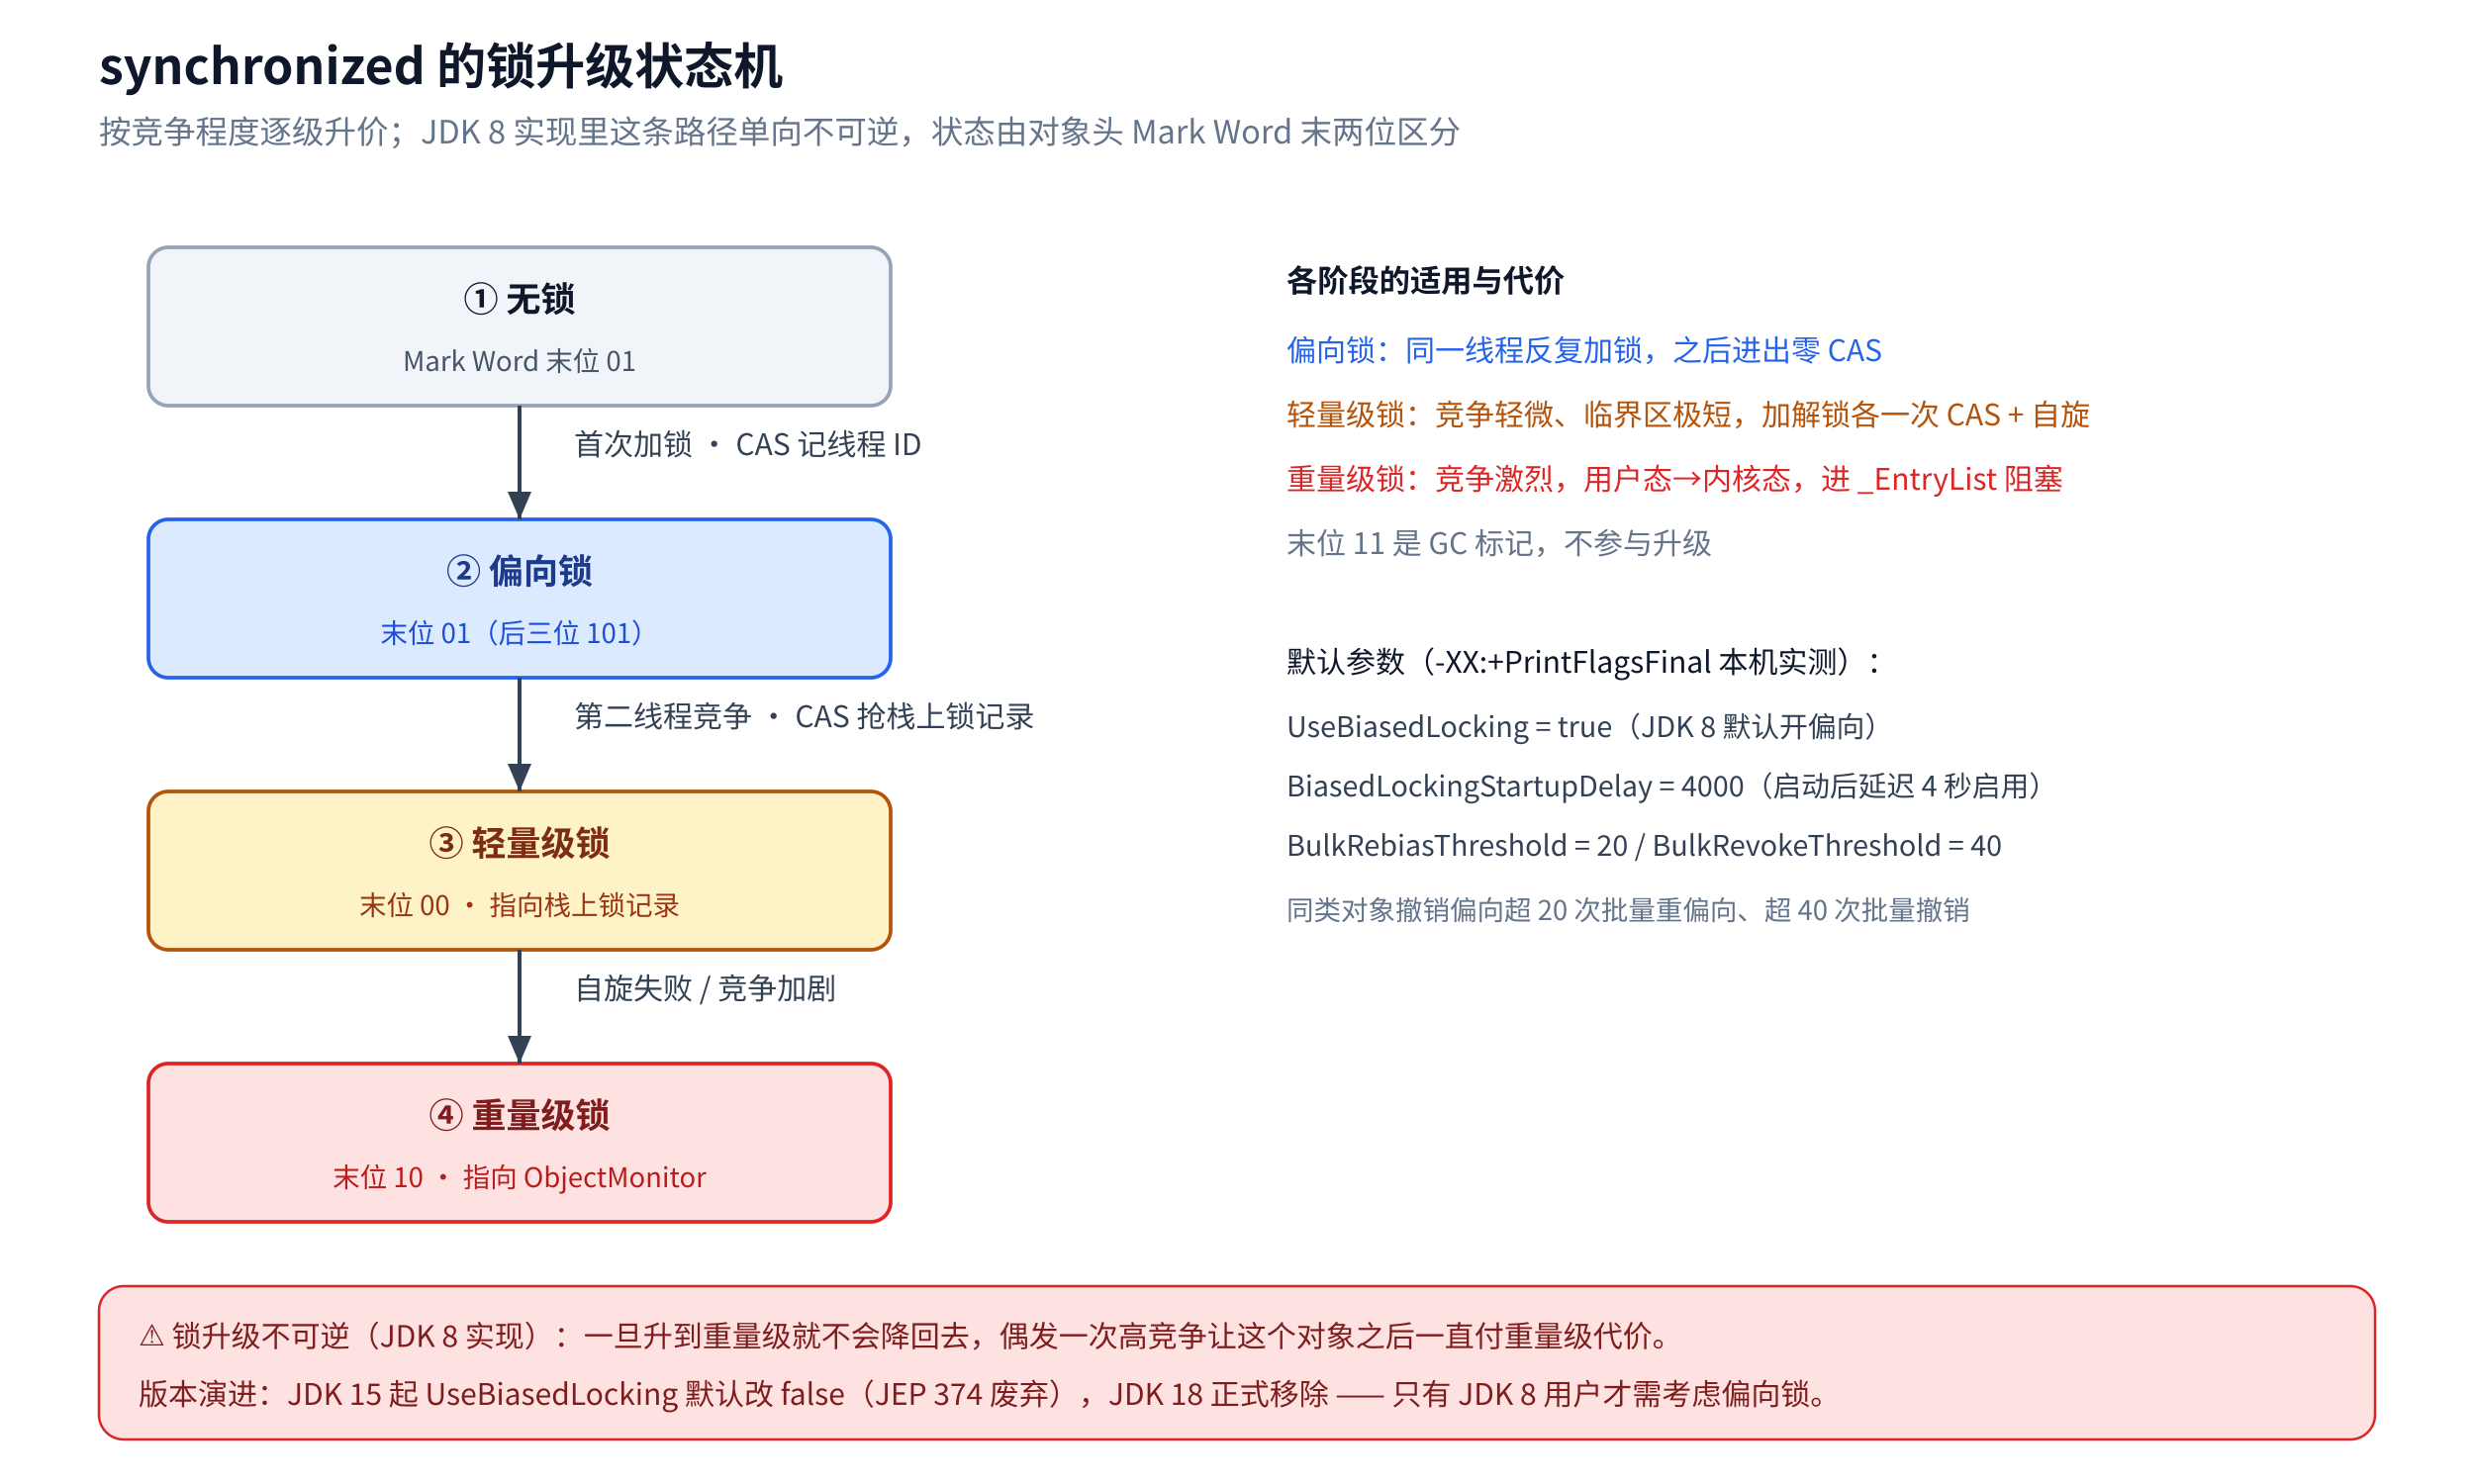
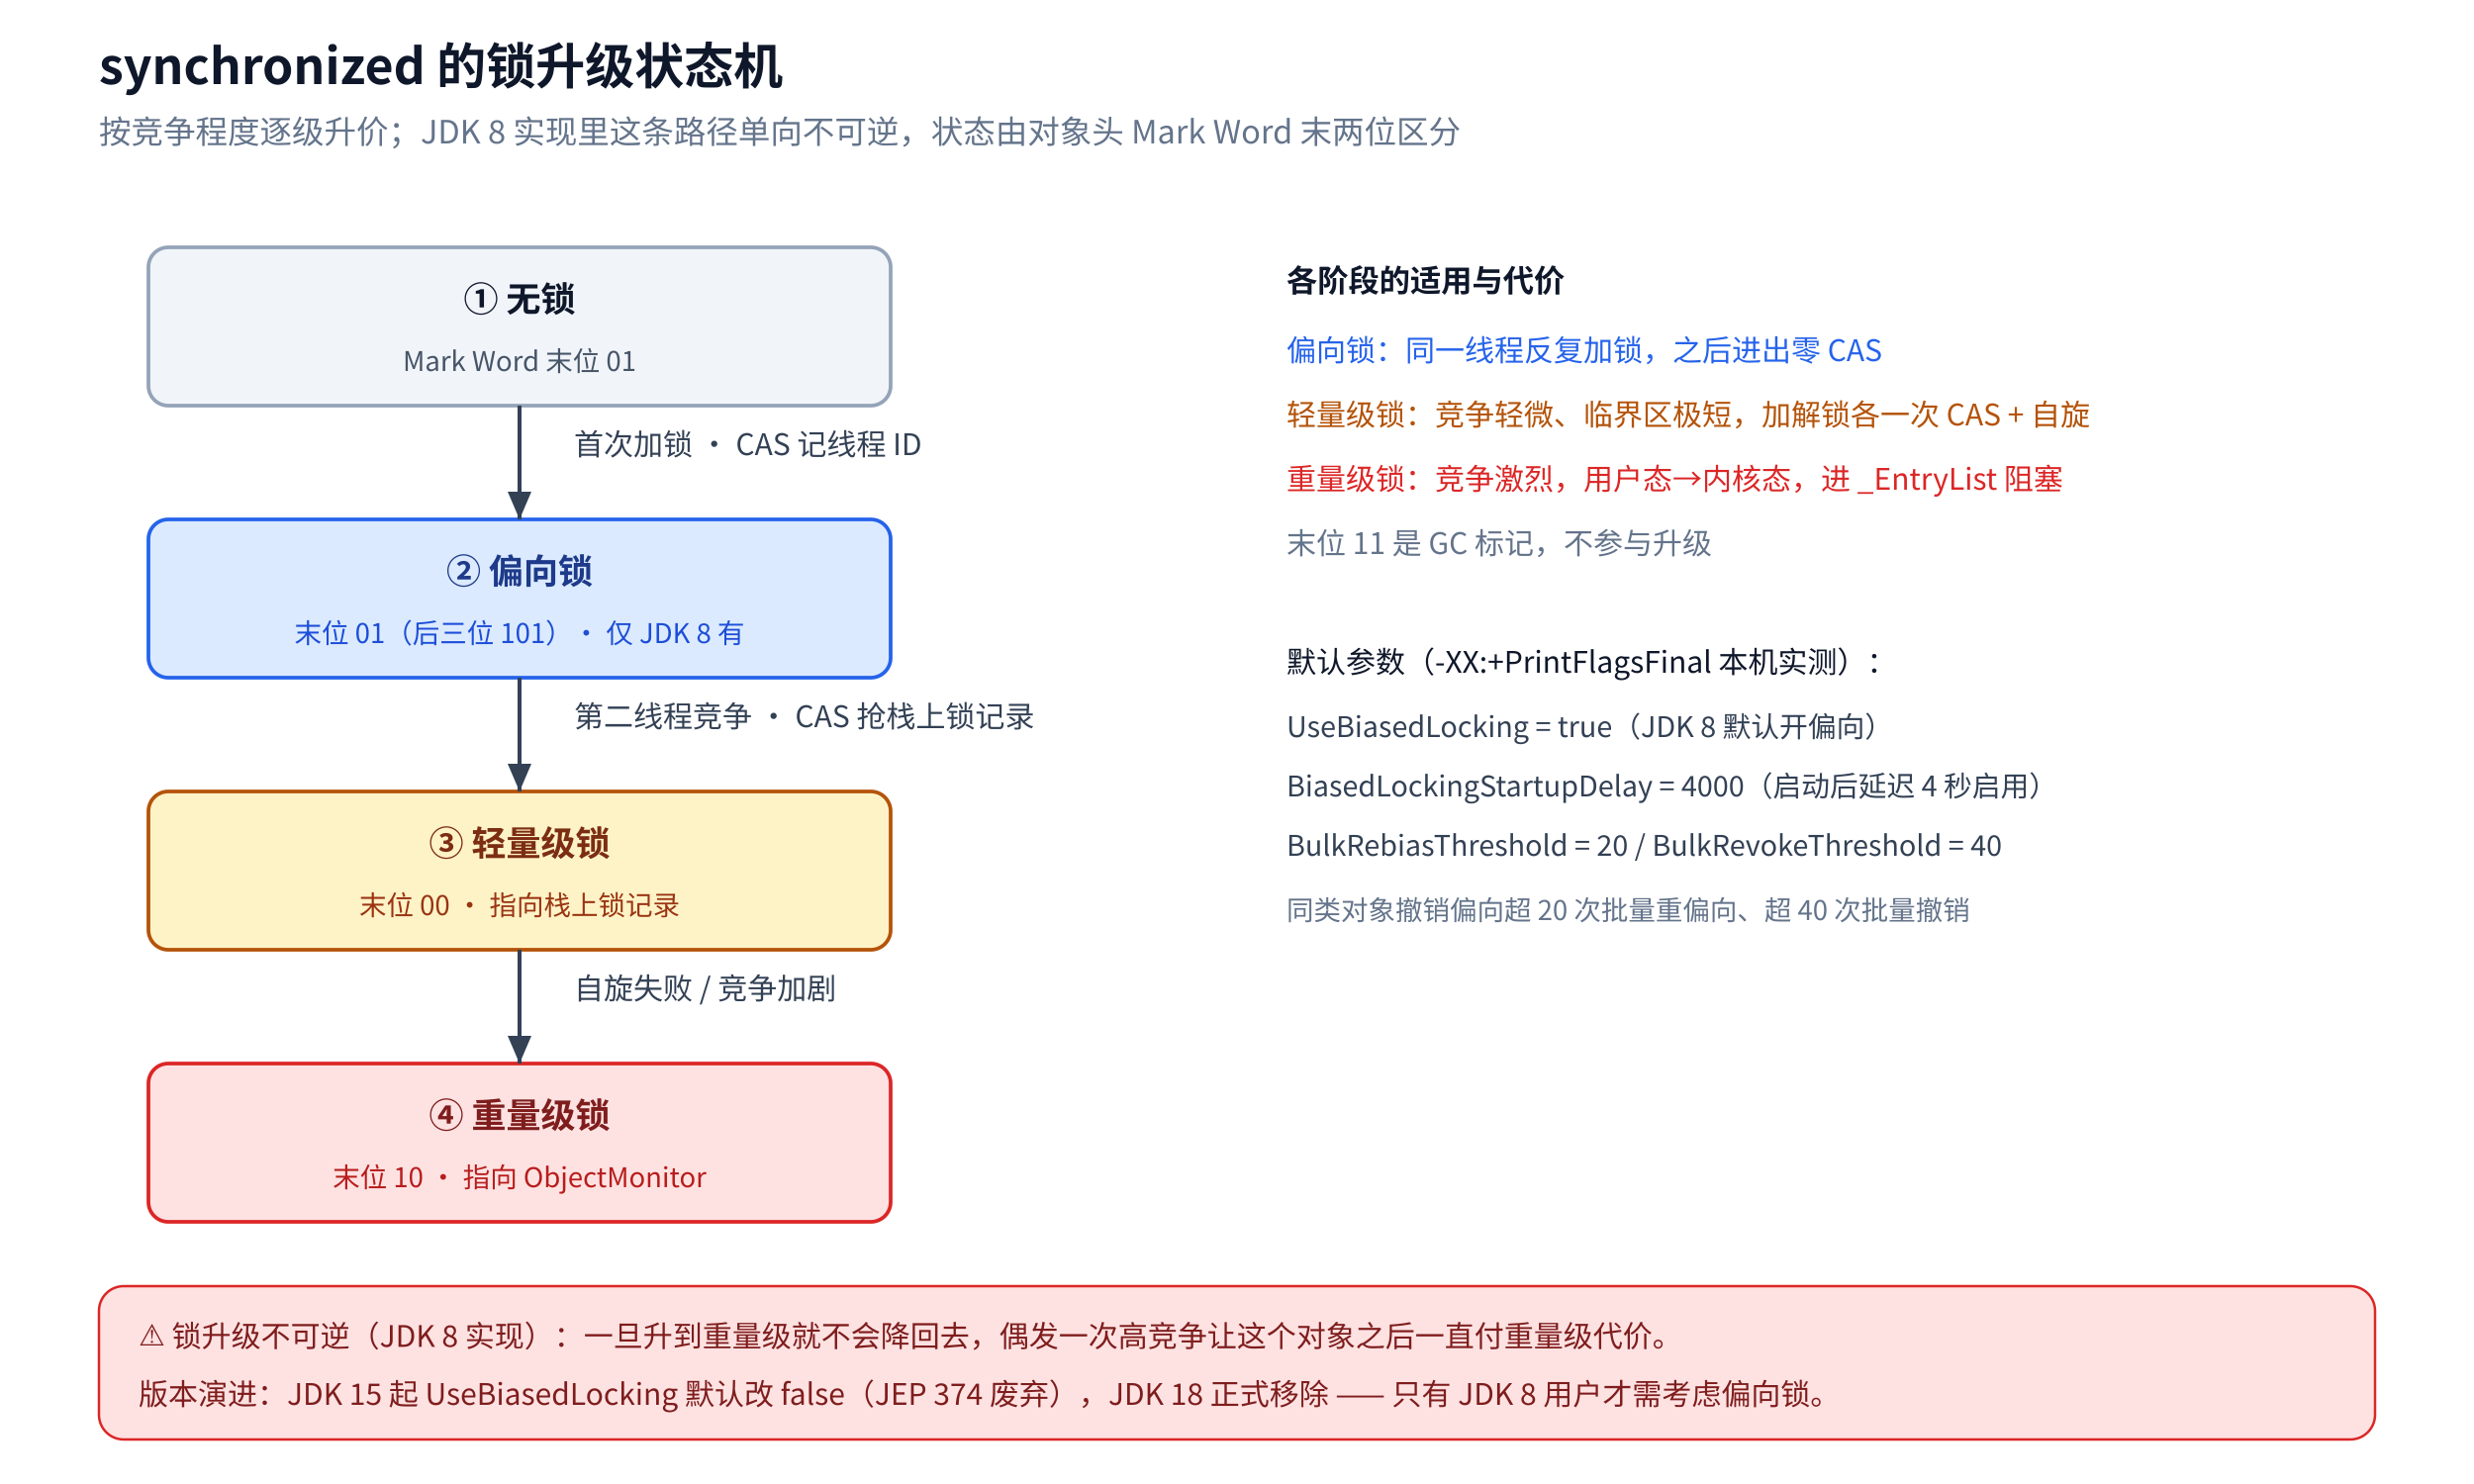
<svg xmlns="http://www.w3.org/2000/svg" width="1000" height="600" viewBox="0 0 1000 600" font-family="Microsoft YaHei, PingFang SC, Noto Sans CJK SC, sans-serif">
  <rect width="1000" height="600" fill="#ffffff" />
  <defs>
    <marker id="arLk" viewBox="0 0 7 6" refX="7" refY="3" markerWidth="7" markerHeight="6" orient="auto">
      <path d="M0,0 L7,3 L0,6 Z" fill="#334155" />
    </marker>
  </defs>
  <text x="40" y="34" font-size="20" font-weight="bold" fill="#0f172a">synchronized 的锁升级状态机</text>
  <text x="40" y="58" font-size="13" fill="#64748b">按竞争程度逐级升价；JDK 8 实现里这条路径单向不可逆，状态由对象头 Mark Word 末两位区分</text>
  <rect x="60" y="100" width="300" height="64" rx="8" fill="#f1f5f9" stroke="#94a3b8" stroke-width="1.5" />
  <text x="210" y="126" text-anchor="middle" font-size="14" font-weight="bold" fill="#0f172a">① 无锁</text>
  <text x="210" y="150" text-anchor="middle" font-size="11" fill="#475569">Mark Word 末位 01</text>
  <rect x="60" y="210" width="300" height="64" rx="8" fill="#dbeafe" stroke="#2563eb" stroke-width="1.5" />
  <text x="210" y="236" text-anchor="middle" font-size="14" font-weight="bold" fill="#1e3a8a">② 偏向锁</text>
-   <text x="210" y="260" text-anchor="middle" font-size="11" fill="#1d4ed8">末位 01（后三位 101）</text>
+   <text x="210" y="260" text-anchor="middle" font-size="11" fill="#1d4ed8">末位 01（后三位 101）· 仅 JDK 8 有</text>
  <rect x="60" y="320" width="300" height="64" rx="8" fill="#fef3c7" stroke="#b45309" stroke-width="1.5" />
  <text x="210" y="346" text-anchor="middle" font-size="14" font-weight="bold" fill="#7c2d12">③ 轻量级锁</text>
  <text x="210" y="370" text-anchor="middle" font-size="11" fill="#9a3412">末位 00 · 指向栈上锁记录</text>
  <rect x="60" y="430" width="300" height="64" rx="8" fill="#fee2e2" stroke="#dc2626" stroke-width="1.5" />
  <text x="210" y="456" text-anchor="middle" font-size="14" font-weight="bold" fill="#7f1d1d">④ 重量级锁</text>
  <text x="210" y="480" text-anchor="middle" font-size="11" fill="#b91c1c">末位 10 · 指向 ObjectMonitor</text>
  <line x1="210" y1="164" x2="210" y2="210" stroke="#334155" stroke-width="1.6" marker-end="url(#arLk)" />
  <text x="232" y="184" font-size="12" fill="#334155">首次加锁 · CAS 记线程 ID</text>
  <line x1="210" y1="274" x2="210" y2="320" stroke="#334155" stroke-width="1.6" marker-end="url(#arLk)" />
  <text x="232" y="294" font-size="12" fill="#334155">第二线程竞争 · CAS 抢栈上锁记录</text>
  <line x1="210" y1="384" x2="210" y2="430" stroke="#334155" stroke-width="1.6" marker-end="url(#arLk)" />
  <text x="232" y="404" font-size="12" fill="#334155">自旋失败 / 竞争加剧</text>
  <text x="520" y="118" font-size="12.5" font-weight="bold" fill="#0f172a">各阶段的适用与代价</text>
  <text x="520" y="146" font-size="12" fill="#2563eb">偏向锁：同一线程反复加锁，之后进出零 CAS</text>
  <text x="520" y="172" font-size="12" fill="#b45309">轻量级锁：竞争轻微、临界区极短，加解锁各一次 CAS + 自旋</text>
  <text x="520" y="198" font-size="12" fill="#dc2626">重量级锁：竞争激烈，用户态→内核态，进 _EntryList 阻塞</text>
  <text x="520" y="224" font-size="12" fill="#64748b">末位 11 是 GC 标记，不参与升级</text>
  <text x="520" y="272" font-size="12" fill="#0f172a">默认参数（-XX:+PrintFlagsFinal 本机实测）：</text>
  <text x="520" y="298" font-size="11.5" fill="#334155">UseBiasedLocking = true（JDK 8 默认开偏向）</text>
  <text x="520" y="322" font-size="11.5" fill="#334155">BiasedLockingStartupDelay = 4000（启动后延迟 4 秒启用）</text>
  <text x="520" y="346" font-size="11.5" fill="#334155">BulkRebiasThreshold = 20 / BulkRevokeThreshold = 40</text>
  <text x="520" y="372" font-size="11" fill="#64748b">同类对象撤销偏向超 20 次批量重偏向、超 40 次批量撤销</text>
  <rect x="40" y="520" width="920" height="62" rx="10" fill="#fee2e2" stroke="#dc2626" stroke-width="1" />
  <text x="56" y="544" font-size="12" fill="#7f1d1d">⚠️ 锁升级不可逆（JDK 8 实现）：一旦升到重量级就不会降回去，偶发一次高竞争让这个对象之后一直付重量级代价。</text>
  <text x="56" y="568" font-size="12" fill="#7f1d1d">版本演进：JDK 15 起 UseBiasedLocking 默认改 false（JEP 374 废弃），JDK 18 正式移除 —— 只有 JDK 8 用户才需考虑偏向锁。</text>
</svg>
